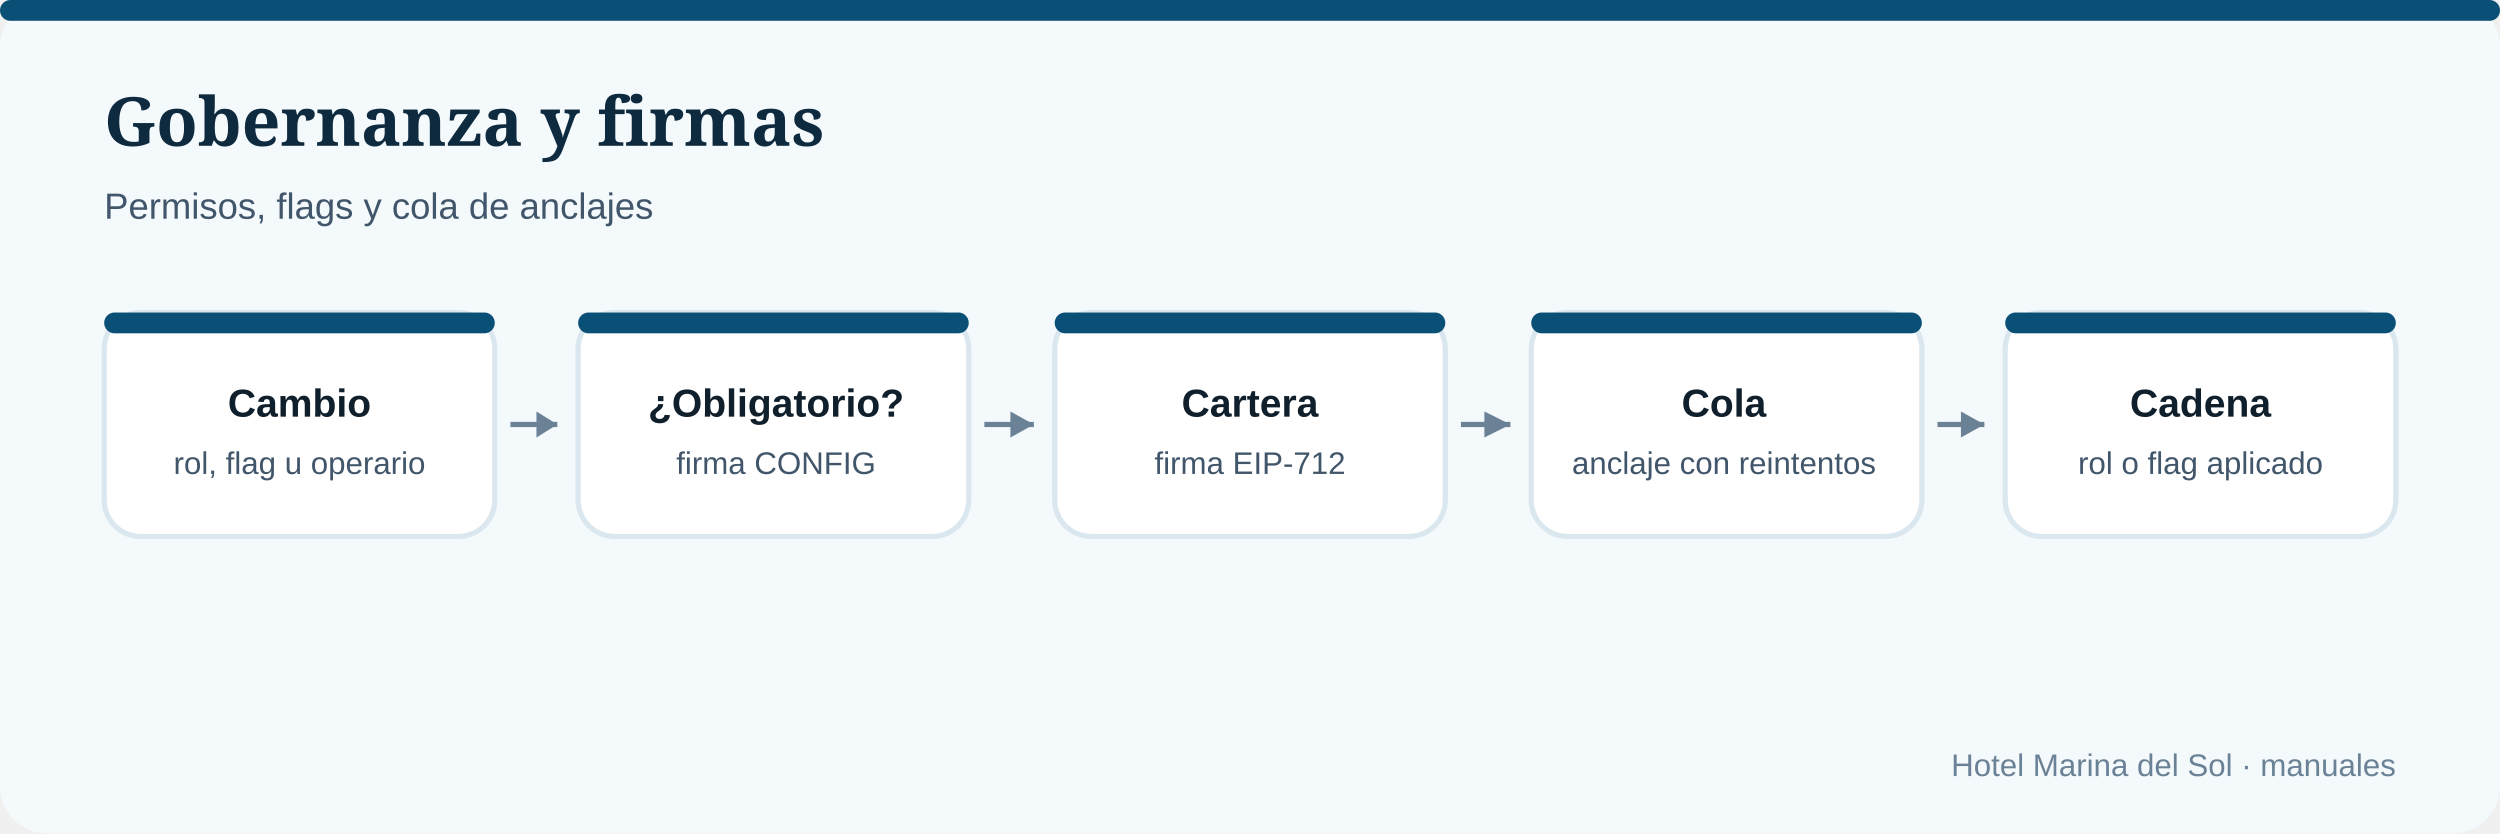
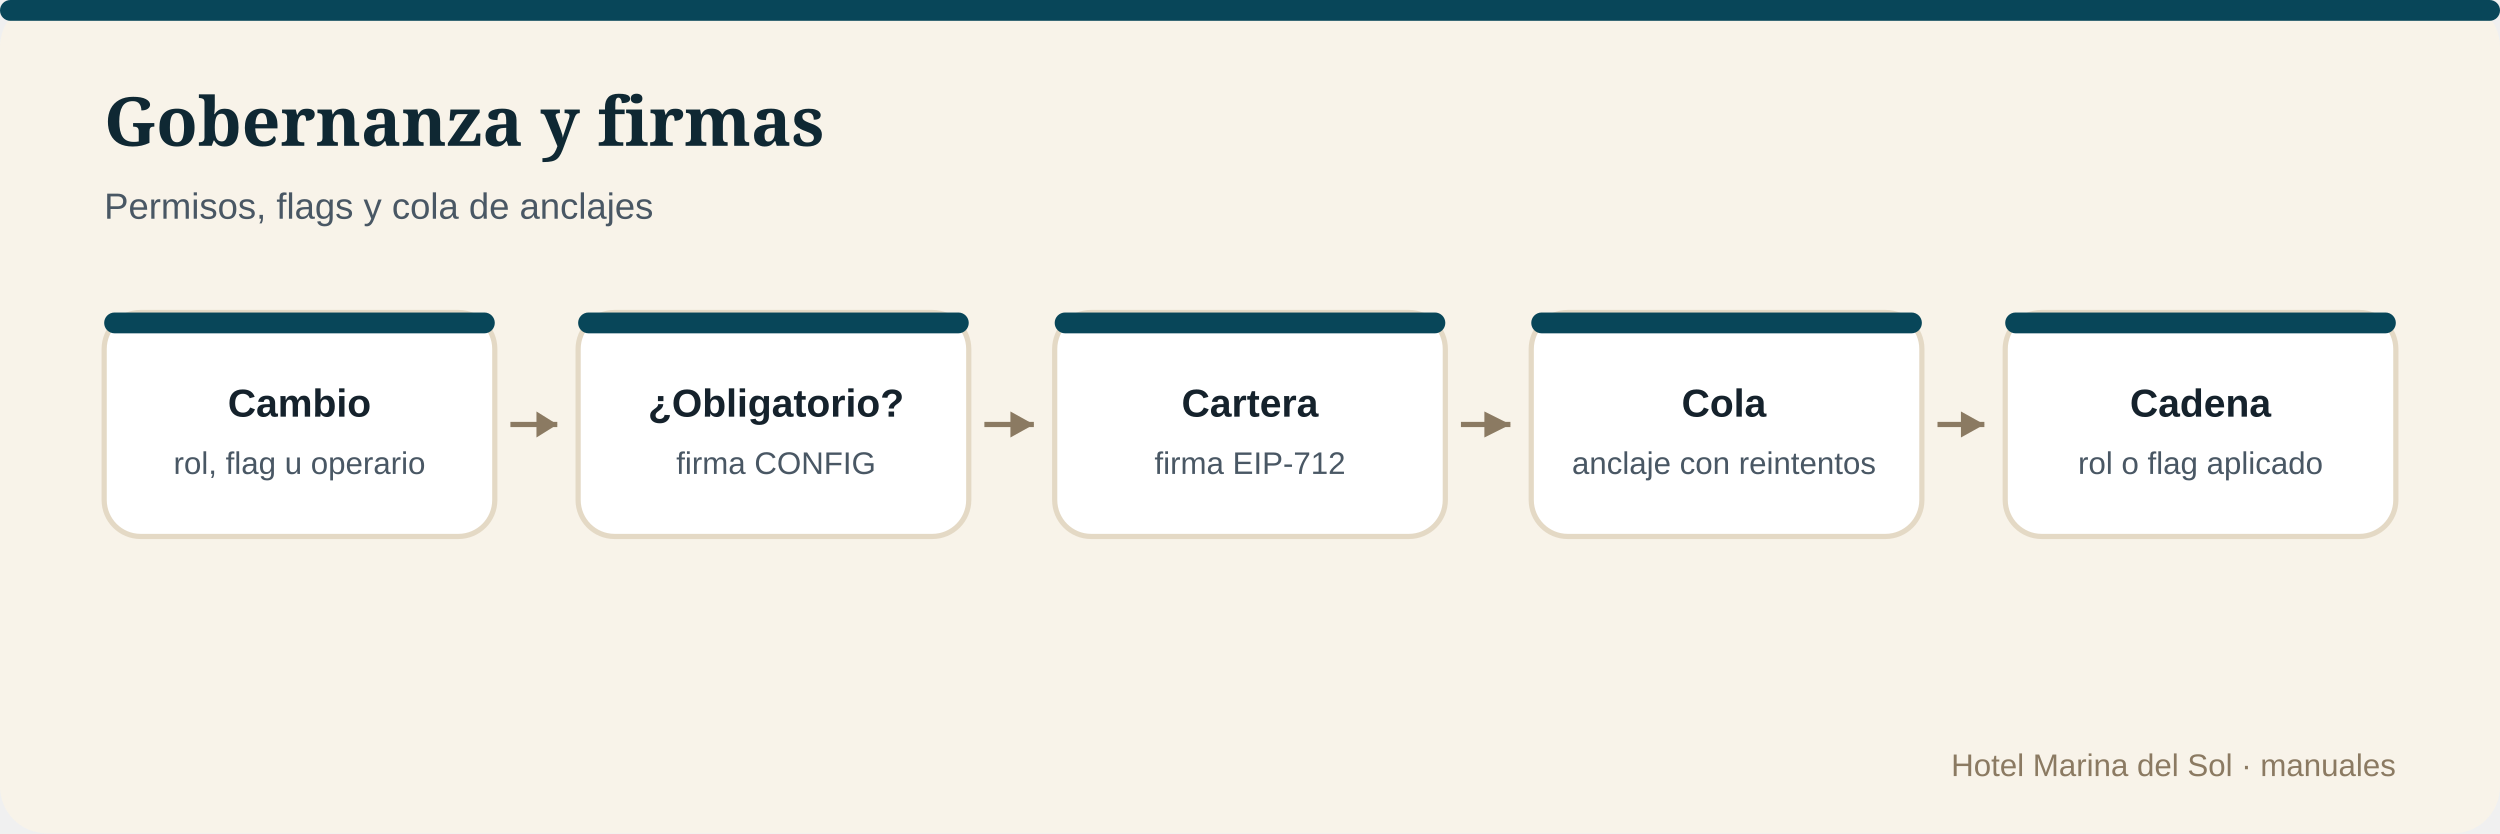
<svg xmlns="http://www.w3.org/2000/svg" viewBox="0 0 960 320" width="960" height="320" role="img" aria-labelledby="t d">
-   <rect width="960" height="320" rx="18" fill="#f4f9fc" />
-   <rect x="0" y="0" width="960" height="8" rx="4" fill="#0a4f75" />
-   <text x="40" y="56" font-family="Playfair Display, Georgia, serif" font-size="26" font-weight="700" fill="#0e2a3f">Gobernanza y firmas</text>
-   <text x="40" y="84" font-family="Manrope, Arial, sans-serif" font-size="14" fill="#41566a">Permisos, flags y cola de anclajes</text>
+   <rect width="960" height="320" rx="18" fill="#F8F3E9" />
+   <rect x="0" y="0" width="960" height="8" rx="4" fill="#084659" />
+   <text x="40" y="56" font-family="Playfair Display, Georgia, serif" font-size="26" font-weight="700" fill="#0F2833">Gobernanza y firmas</text>
+   <text x="40" y="84" font-family="Manrope, Arial, sans-serif" font-size="14" fill="#495764">Permisos, flags y cola de anclajes</text>
  <g>
-     <rect x="40" y="120" width="150" height="86" rx="14" fill="#ffffff" stroke="#dbe7ef" stroke-width="2" />
-     <rect x="40" y="120" width="150" height="8" rx="4" fill="#0a4f75" />
-     <text x="115" y="160" text-anchor="middle" font-family="Manrope, Arial, sans-serif" font-size="15" font-weight="700" fill="#101f2c">Cambio</text>
-     <text x="115" y="182" text-anchor="middle" font-family="Manrope, Arial, sans-serif" font-size="12" fill="#41566a">rol, flag u operario</text>
+     <rect x="40" y="120" width="150" height="86" rx="14" fill="#ffffff" stroke="#E4D9C5" stroke-width="2" />
+     <rect x="40" y="120" width="150" height="8" rx="4" fill="#084659" />
+     <text x="115" y="160" text-anchor="middle" font-family="Manrope, Arial, sans-serif" font-size="15" font-weight="700" fill="#15222C">Cambio</text>
+     <text x="115" y="182" text-anchor="middle" font-family="Manrope, Arial, sans-serif" font-size="12" fill="#495764">rol, flag u operario</text>
  </g>
  <g>
-     <line x1="196" y1="163" x2="214" y2="163" stroke="#6b8296" stroke-width="2" />
-     <polygon points="214,163 206,158 206,168" fill="#6b8296" />
+     <line x1="196" y1="163" x2="214" y2="163" stroke="#8B7A62" stroke-width="2" />
+     <polygon points="214,163 206,158 206,168" fill="#8B7A62" />
  </g>
  <g>
-     <rect x="222" y="120" width="150" height="86" rx="14" fill="#ffffff" stroke="#dbe7ef" stroke-width="2" />
-     <rect x="222" y="120" width="150" height="8" rx="4" fill="#0a4f75" />
-     <text x="298" y="160" text-anchor="middle" font-family="Manrope, Arial, sans-serif" font-size="15" font-weight="700" fill="#101f2c">¿Obligatorio?</text>
-     <text x="298" y="182" text-anchor="middle" font-family="Manrope, Arial, sans-serif" font-size="12" fill="#41566a">firma CONFIG</text>
+     <rect x="222" y="120" width="150" height="86" rx="14" fill="#ffffff" stroke="#E4D9C5" stroke-width="2" />
+     <rect x="222" y="120" width="150" height="8" rx="4" fill="#084659" />
+     <text x="298" y="160" text-anchor="middle" font-family="Manrope, Arial, sans-serif" font-size="15" font-weight="700" fill="#15222C">¿Obligatorio?</text>
+     <text x="298" y="182" text-anchor="middle" font-family="Manrope, Arial, sans-serif" font-size="12" fill="#495764">firma CONFIG</text>
  </g>
  <g>
-     <line x1="378" y1="163" x2="397" y2="163" stroke="#6b8296" stroke-width="2" />
-     <polygon points="397,163 388,158 388,168" fill="#6b8296" />
+     <line x1="378" y1="163" x2="397" y2="163" stroke="#8B7A62" stroke-width="2" />
+     <polygon points="397,163 388,158 388,168" fill="#8B7A62" />
  </g>
  <g>
-     <rect x="405" y="120" width="150" height="86" rx="14" fill="#ffffff" stroke="#dbe7ef" stroke-width="2" />
-     <rect x="405" y="120" width="150" height="8" rx="4" fill="#0a4f75" />
-     <text x="480" y="160" text-anchor="middle" font-family="Manrope, Arial, sans-serif" font-size="15" font-weight="700" fill="#101f2c">Cartera</text>
-     <text x="480" y="182" text-anchor="middle" font-family="Manrope, Arial, sans-serif" font-size="12" fill="#41566a">firma EIP-712</text>
+     <rect x="405" y="120" width="150" height="86" rx="14" fill="#ffffff" stroke="#E4D9C5" stroke-width="2" />
+     <rect x="405" y="120" width="150" height="8" rx="4" fill="#084659" />
+     <text x="480" y="160" text-anchor="middle" font-family="Manrope, Arial, sans-serif" font-size="15" font-weight="700" fill="#15222C">Cartera</text>
+     <text x="480" y="182" text-anchor="middle" font-family="Manrope, Arial, sans-serif" font-size="12" fill="#495764">firma EIP-712</text>
  </g>
  <g>
-     <line x1="561" y1="163" x2="580" y2="163" stroke="#6b8296" stroke-width="2" />
-     <polygon points="580,163 570,158 570,168" fill="#6b8296" />
+     <line x1="561" y1="163" x2="580" y2="163" stroke="#8B7A62" stroke-width="2" />
+     <polygon points="580,163 570,158 570,168" fill="#8B7A62" />
  </g>
  <g>
-     <rect x="588" y="120" width="150" height="86" rx="14" fill="#ffffff" stroke="#dbe7ef" stroke-width="2" />
-     <rect x="588" y="120" width="150" height="8" rx="4" fill="#0a4f75" />
-     <text x="662" y="160" text-anchor="middle" font-family="Manrope, Arial, sans-serif" font-size="15" font-weight="700" fill="#101f2c">Cola</text>
-     <text x="662" y="182" text-anchor="middle" font-family="Manrope, Arial, sans-serif" font-size="12" fill="#41566a">anclaje con reintentos</text>
+     <rect x="588" y="120" width="150" height="86" rx="14" fill="#ffffff" stroke="#E4D9C5" stroke-width="2" />
+     <rect x="588" y="120" width="150" height="8" rx="4" fill="#084659" />
+     <text x="662" y="160" text-anchor="middle" font-family="Manrope, Arial, sans-serif" font-size="15" font-weight="700" fill="#15222C">Cola</text>
+     <text x="662" y="182" text-anchor="middle" font-family="Manrope, Arial, sans-serif" font-size="12" fill="#495764">anclaje con reintentos</text>
  </g>
  <g>
-     <line x1="744" y1="163" x2="762" y2="163" stroke="#6b8296" stroke-width="2" />
-     <polygon points="762,163 753,158 753,168" fill="#6b8296" />
+     <line x1="744" y1="163" x2="762" y2="163" stroke="#8B7A62" stroke-width="2" />
+     <polygon points="762,163 753,158 753,168" fill="#8B7A62" />
  </g>
  <g>
-     <rect x="770" y="120" width="150" height="86" rx="14" fill="#ffffff" stroke="#dbe7ef" stroke-width="2" />
-     <rect x="770" y="120" width="150" height="8" rx="4" fill="#0a4f75" />
-     <text x="845" y="160" text-anchor="middle" font-family="Manrope, Arial, sans-serif" font-size="15" font-weight="700" fill="#101f2c">Cadena</text>
-     <text x="845" y="182" text-anchor="middle" font-family="Manrope, Arial, sans-serif" font-size="12" fill="#41566a">rol o flag aplicado</text>
+     <rect x="770" y="120" width="150" height="86" rx="14" fill="#ffffff" stroke="#E4D9C5" stroke-width="2" />
+     <rect x="770" y="120" width="150" height="8" rx="4" fill="#084659" />
+     <text x="845" y="160" text-anchor="middle" font-family="Manrope, Arial, sans-serif" font-size="15" font-weight="700" fill="#15222C">Cadena</text>
+     <text x="845" y="182" text-anchor="middle" font-family="Manrope, Arial, sans-serif" font-size="12" fill="#495764">rol o flag aplicado</text>
  </g>
-   <text x="920" y="298" text-anchor="end" font-family="Manrope, Arial, sans-serif" font-size="12" fill="#6b8296">Hotel Marina del Sol · manuales</text>
+   <text x="920" y="298" text-anchor="end" font-family="Manrope, Arial, sans-serif" font-size="12" fill="#8B7A62">Hotel Marina del Sol · manuales</text>
</svg>
